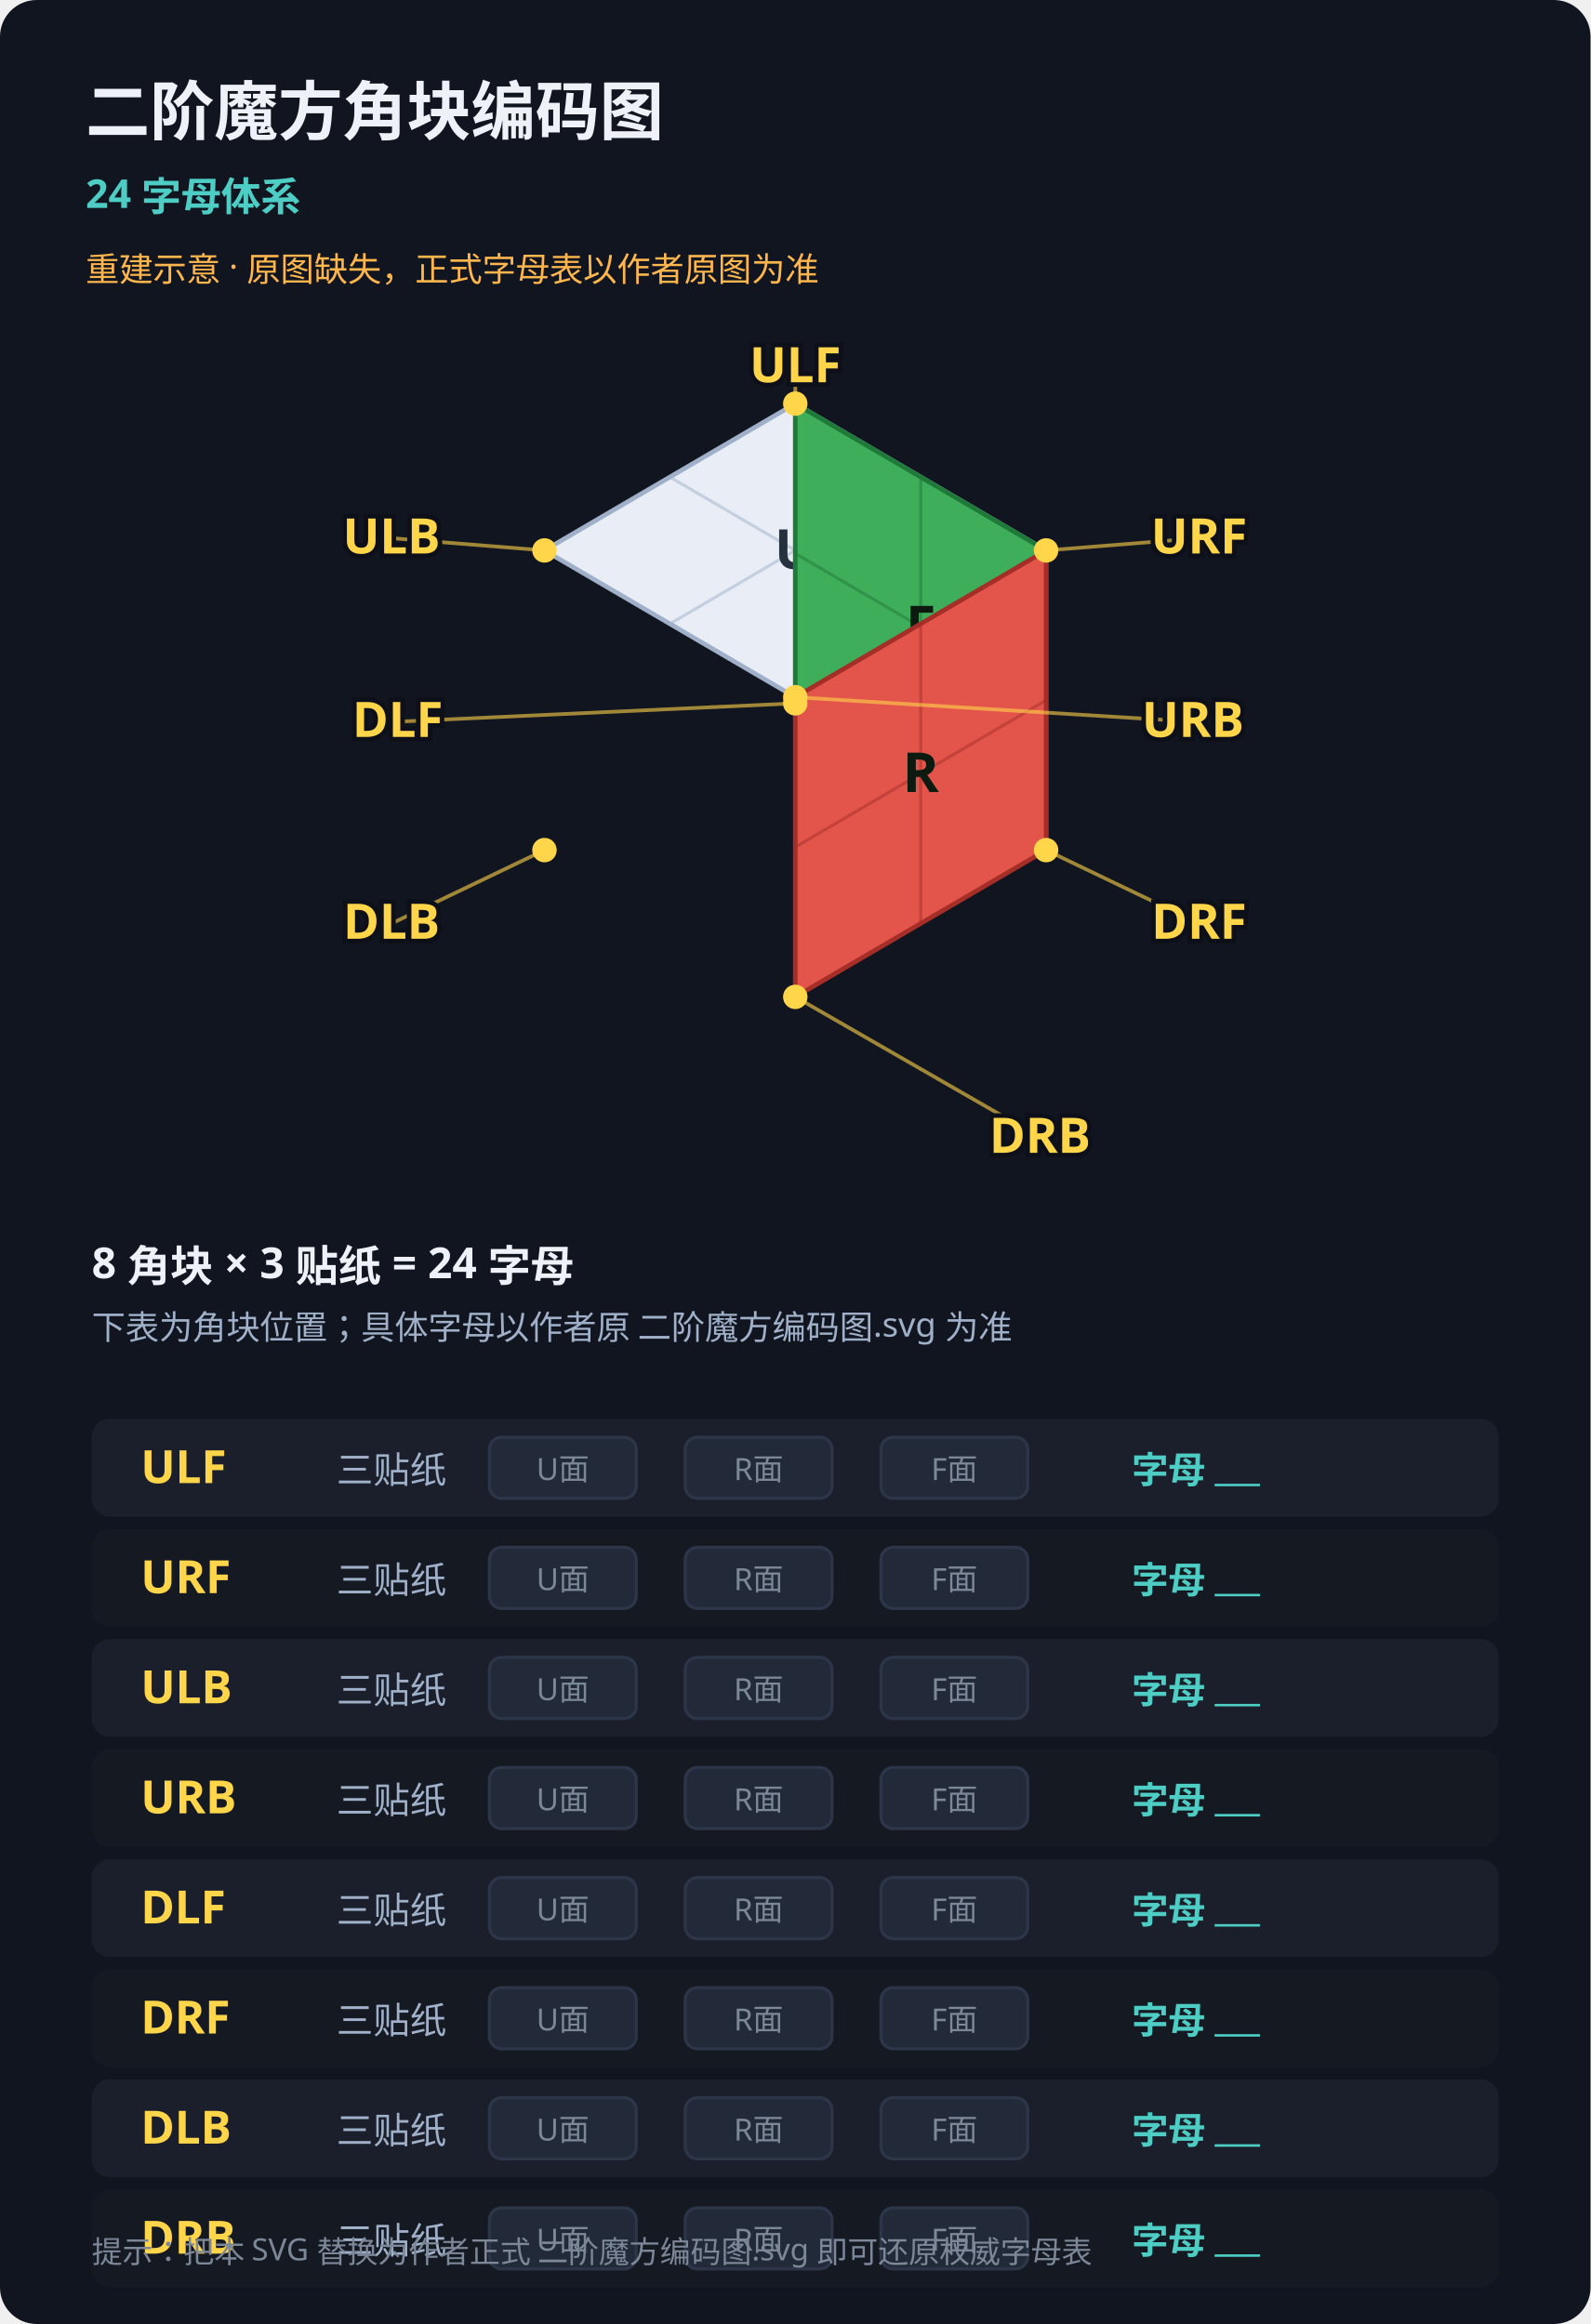
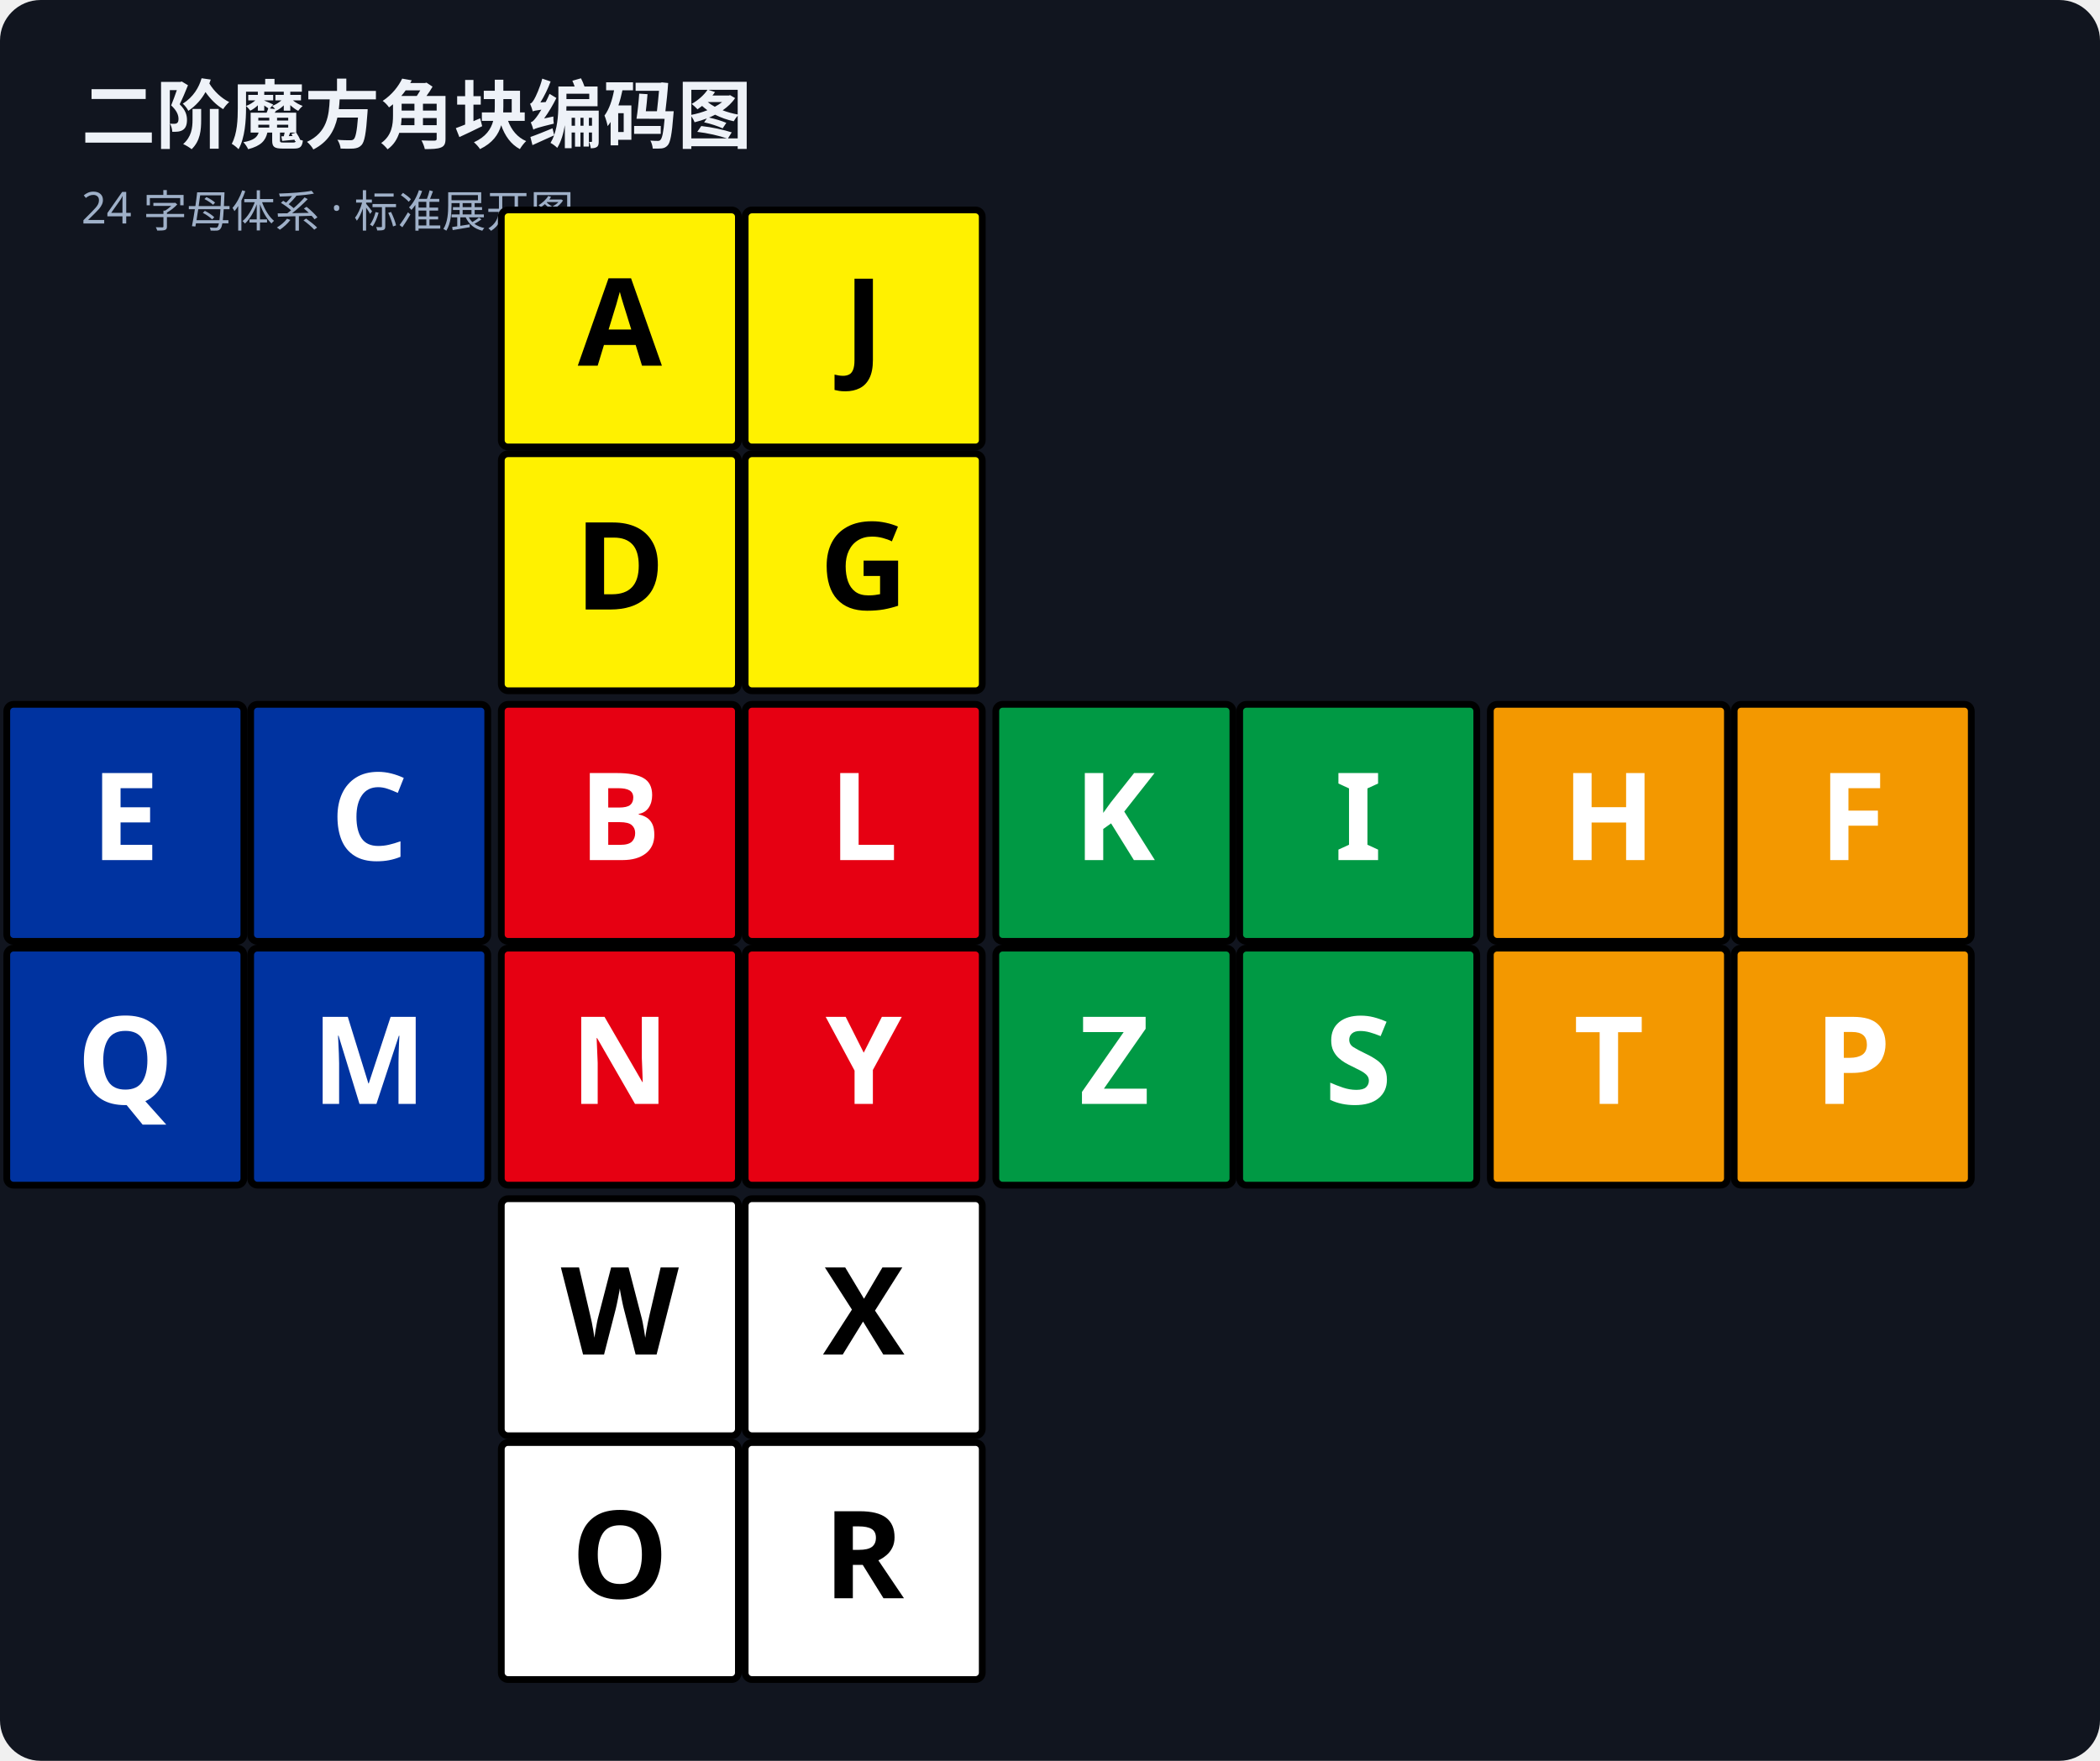
- <svg xmlns="http://www.w3.org/2000/svg" width="520" height="760" viewBox="0 0 520 760" preserveAspectRatio="xMidYMid meet" font-family="'Noto Sans SC','Microsoft YaHei',sans-serif">
-   <rect x="0" y="0" width="520" height="760" rx="12" fill="#11151f" />
-   <text x="28" y="44" fill="#eef2f8" font-size="21" font-weight="800">二阶魔方角块编码图</text>
-   <text x="28" y="68" fill="#4ecdc4" font-size="13" font-weight="700">24 字母体系</text>
-   <text x="28" y="92" fill="#ffb74d" font-size="11">重建示意 · 原图缺失，正式字母表以作者原图为准</text>
-   <polygon points="260.0,132.0 342.0,180.0 260.0,228.0 178.0,180.0" fill="#e9eef6" stroke="#9fb0c8" stroke-width="1.5" />
-   <line x1="301.0" y1="156.0" x2="219.0" y2="204.0" stroke="#9fb0c8" stroke-width="1" opacity="0.5" />
-   <line x1="219.0" y1="156.0" x2="301.0" y2="204.0" stroke="#9fb0c8" stroke-width="1" opacity="0.5" />
-   <text x="260.0" y="186.0" fill="#26303f" font-size="18" font-weight="800" text-anchor="middle">U</text>
-   <polygon points="260.0,230.0 342.0,278.0 342.0,180.0 260.0,132.0" fill="#3fae5a" stroke="#1f7a39" stroke-width="1.5" />
-   <line x1="301.0" y1="254.0" x2="301.0" y2="156.0" stroke="#1f7a39" stroke-width="1" opacity="0.5" />
-   <line x1="260.0" y1="181.0" x2="342.0" y2="229.0" stroke="#1f7a39" stroke-width="1" opacity="0.5" />
-   <text x="301.0" y="211.0" fill="#0c1a10" font-size="18" font-weight="800" text-anchor="middle">F</text>
-   <polygon points="342.0,278.0 260.0,326.0 260.0,228.0 342.0,180.0" fill="#e3554b" stroke="#a52f28" stroke-width="1.5" />
-   <line x1="301.0" y1="302.0" x2="301.0" y2="204.0" stroke="#a52f28" stroke-width="1" opacity="0.5" />
-   <line x1="342.0" y1="229.0" x2="260.0" y2="277.0" stroke="#a52f28" stroke-width="1" opacity="0.5" />
-   <text x="301.0" y="259.0" fill="#0c1a10" font-size="18" font-weight="800" text-anchor="middle">R</text>
-   <circle cx="260.0" cy="132.0" r="4" fill="#ffd54a" />
-   <line x1="260.0" y1="132.0" x2="260.0" y2="120.0" stroke="#ffd54a" stroke-width="1.2" opacity="0.6" />
-   <text x="260.0" y="125.0" fill="#0d1018" font-size="16" font-weight="800" text-anchor="middle" stroke="#0d1018" stroke-width="3" paint-order="stroke">ULF</text>
-   <text x="260.0" y="125.0" fill="#ffd54a" font-size="16" font-weight="800" text-anchor="middle">ULF</text>
-   <circle cx="342.0" cy="180.0" r="4" fill="#ffd54a" />
-   <line x1="342.0" y1="180.0" x2="392.0" y2="176.0" stroke="#ffd54a" stroke-width="1.2" opacity="0.6" />
-   <text x="392.0" y="181.0" fill="#0d1018" font-size="16" font-weight="800" text-anchor="middle" stroke="#0d1018" stroke-width="3" paint-order="stroke">URF</text>
-   <text x="392.0" y="181.0" fill="#ffd54a" font-size="16" font-weight="800" text-anchor="middle">URF</text>
-   <circle cx="178.0" cy="180.0" r="4" fill="#ffd54a" />
-   <line x1="178.0" y1="180.0" x2="128.0" y2="176.0" stroke="#ffd54a" stroke-width="1.2" opacity="0.6" />
-   <text x="128.0" y="181.0" fill="#0d1018" font-size="16" font-weight="800" text-anchor="middle" stroke="#0d1018" stroke-width="3" paint-order="stroke">ULB</text>
-   <text x="128.0" y="181.0" fill="#ffd54a" font-size="16" font-weight="800" text-anchor="middle">ULB</text>
-   <circle cx="260.0" cy="228.0" r="4" fill="#ffd54a" />
-   <line x1="260.0" y1="228.0" x2="390.0" y2="236.0" stroke="#ffd54a" stroke-width="1.2" opacity="0.6" />
-   <text x="390.0" y="241.0" fill="#0d1018" font-size="16" font-weight="800" text-anchor="middle" stroke="#0d1018" stroke-width="3" paint-order="stroke">URB</text>
-   <text x="390.0" y="241.0" fill="#ffd54a" font-size="16" font-weight="800" text-anchor="middle">URB</text>
-   <circle cx="260.0" cy="230.0" r="4" fill="#ffd54a" />
-   <line x1="260.0" y1="230.0" x2="130.0" y2="236.0" stroke="#ffd54a" stroke-width="1.2" opacity="0.6" />
-   <text x="130.0" y="241.0" fill="#0d1018" font-size="16" font-weight="800" text-anchor="middle" stroke="#0d1018" stroke-width="3" paint-order="stroke">DLF</text>
-   <text x="130.0" y="241.0" fill="#ffd54a" font-size="16" font-weight="800" text-anchor="middle">DLF</text>
-   <circle cx="342.0" cy="278.0" r="4" fill="#ffd54a" />
-   <line x1="342.0" y1="278.0" x2="392.0" y2="302.0" stroke="#ffd54a" stroke-width="1.2" opacity="0.6" />
-   <text x="392.0" y="307.0" fill="#0d1018" font-size="16" font-weight="800" text-anchor="middle" stroke="#0d1018" stroke-width="3" paint-order="stroke">DRF</text>
-   <text x="392.0" y="307.0" fill="#ffd54a" font-size="16" font-weight="800" text-anchor="middle">DRF</text>
-   <circle cx="178.0" cy="278.0" r="4" fill="#ffd54a" />
-   <line x1="178.0" y1="278.0" x2="128.0" y2="302.0" stroke="#ffd54a" stroke-width="1.2" opacity="0.6" />
-   <text x="128.0" y="307.0" fill="#0d1018" font-size="16" font-weight="800" text-anchor="middle" stroke="#0d1018" stroke-width="3" paint-order="stroke">DLB</text>
-   <text x="128.0" y="307.0" fill="#ffd54a" font-size="16" font-weight="800" text-anchor="middle">DLB</text>
-   <circle cx="260.0" cy="326.0" r="4" fill="#ffd54a" />
-   <line x1="260.0" y1="326.0" x2="340.0" y2="372.0" stroke="#ffd54a" stroke-width="1.2" opacity="0.6" />
-   <text x="340.0" y="377.0" fill="#0d1018" font-size="16" font-weight="800" text-anchor="middle" stroke="#0d1018" stroke-width="3" paint-order="stroke">DRB</text>
-   <text x="340.0" y="377.0" fill="#ffd54a" font-size="16" font-weight="800" text-anchor="middle">DRB</text>
-   <text x="30" y="418" fill="#eef2f8" font-size="14" font-weight="700">8 角块 × 3 贴纸 = 24 字母</text>
-   <text x="30" y="438" fill="#9fb0c8" font-size="11">下表为角块位置；具体字母以作者原 二阶魔方编码图.svg 为准</text>
-   <rect x="30" y="464" width="460" height="32" rx="6" fill="#1a1f2b" />
-   <text x="46" y="485" fill="#ffd54a" font-size="15" font-weight="800">ULF</text>
-   <text x="110" y="485" fill="#9fb0c8" font-size="12">三贴纸</text>
-   <rect x="160" y="470" width="48" height="20" rx="4" fill="#222a3a" stroke="#2c3648" />
-   <text x="184" y="484" fill="#7c8798" font-size="10" text-anchor="middle">U面</text>
-   <rect x="224" y="470" width="48" height="20" rx="4" fill="#222a3a" stroke="#2c3648" />
-   <text x="248" y="484" fill="#7c8798" font-size="10" text-anchor="middle">R面</text>
-   <rect x="288" y="470" width="48" height="20" rx="4" fill="#222a3a" stroke="#2c3648" />
-   <text x="312" y="484" fill="#7c8798" font-size="10" text-anchor="middle">F面</text>
-   <text x="370" y="485" fill="#4ecdc4" font-size="12" font-weight="700">字母 ___</text>
-   <rect x="30" y="500" width="460" height="32" rx="6" fill="#151922" />
-   <text x="46" y="521" fill="#ffd54a" font-size="15" font-weight="800">URF</text>
-   <text x="110" y="521" fill="#9fb0c8" font-size="12">三贴纸</text>
-   <rect x="160" y="506" width="48" height="20" rx="4" fill="#222a3a" stroke="#2c3648" />
-   <text x="184" y="520" fill="#7c8798" font-size="10" text-anchor="middle">U面</text>
-   <rect x="224" y="506" width="48" height="20" rx="4" fill="#222a3a" stroke="#2c3648" />
-   <text x="248" y="520" fill="#7c8798" font-size="10" text-anchor="middle">R面</text>
-   <rect x="288" y="506" width="48" height="20" rx="4" fill="#222a3a" stroke="#2c3648" />
-   <text x="312" y="520" fill="#7c8798" font-size="10" text-anchor="middle">F面</text>
-   <text x="370" y="521" fill="#4ecdc4" font-size="12" font-weight="700">字母 ___</text>
-   <rect x="30" y="536" width="460" height="32" rx="6" fill="#1a1f2b" />
-   <text x="46" y="557" fill="#ffd54a" font-size="15" font-weight="800">ULB</text>
-   <text x="110" y="557" fill="#9fb0c8" font-size="12">三贴纸</text>
-   <rect x="160" y="542" width="48" height="20" rx="4" fill="#222a3a" stroke="#2c3648" />
-   <text x="184" y="556" fill="#7c8798" font-size="10" text-anchor="middle">U面</text>
-   <rect x="224" y="542" width="48" height="20" rx="4" fill="#222a3a" stroke="#2c3648" />
-   <text x="248" y="556" fill="#7c8798" font-size="10" text-anchor="middle">R面</text>
-   <rect x="288" y="542" width="48" height="20" rx="4" fill="#222a3a" stroke="#2c3648" />
-   <text x="312" y="556" fill="#7c8798" font-size="10" text-anchor="middle">F面</text>
-   <text x="370" y="557" fill="#4ecdc4" font-size="12" font-weight="700">字母 ___</text>
-   <rect x="30" y="572" width="460" height="32" rx="6" fill="#151922" />
-   <text x="46" y="593" fill="#ffd54a" font-size="15" font-weight="800">URB</text>
-   <text x="110" y="593" fill="#9fb0c8" font-size="12">三贴纸</text>
-   <rect x="160" y="578" width="48" height="20" rx="4" fill="#222a3a" stroke="#2c3648" />
-   <text x="184" y="592" fill="#7c8798" font-size="10" text-anchor="middle">U面</text>
-   <rect x="224" y="578" width="48" height="20" rx="4" fill="#222a3a" stroke="#2c3648" />
-   <text x="248" y="592" fill="#7c8798" font-size="10" text-anchor="middle">R面</text>
-   <rect x="288" y="578" width="48" height="20" rx="4" fill="#222a3a" stroke="#2c3648" />
-   <text x="312" y="592" fill="#7c8798" font-size="10" text-anchor="middle">F面</text>
-   <text x="370" y="593" fill="#4ecdc4" font-size="12" font-weight="700">字母 ___</text>
-   <rect x="30" y="608" width="460" height="32" rx="6" fill="#1a1f2b" />
-   <text x="46" y="629" fill="#ffd54a" font-size="15" font-weight="800">DLF</text>
-   <text x="110" y="629" fill="#9fb0c8" font-size="12">三贴纸</text>
-   <rect x="160" y="614" width="48" height="20" rx="4" fill="#222a3a" stroke="#2c3648" />
-   <text x="184" y="628" fill="#7c8798" font-size="10" text-anchor="middle">U面</text>
-   <rect x="224" y="614" width="48" height="20" rx="4" fill="#222a3a" stroke="#2c3648" />
-   <text x="248" y="628" fill="#7c8798" font-size="10" text-anchor="middle">R面</text>
-   <rect x="288" y="614" width="48" height="20" rx="4" fill="#222a3a" stroke="#2c3648" />
-   <text x="312" y="628" fill="#7c8798" font-size="10" text-anchor="middle">F面</text>
-   <text x="370" y="629" fill="#4ecdc4" font-size="12" font-weight="700">字母 ___</text>
-   <rect x="30" y="644" width="460" height="32" rx="6" fill="#151922" />
-   <text x="46" y="665" fill="#ffd54a" font-size="15" font-weight="800">DRF</text>
-   <text x="110" y="665" fill="#9fb0c8" font-size="12">三贴纸</text>
-   <rect x="160" y="650" width="48" height="20" rx="4" fill="#222a3a" stroke="#2c3648" />
-   <text x="184" y="664" fill="#7c8798" font-size="10" text-anchor="middle">U面</text>
-   <rect x="224" y="650" width="48" height="20" rx="4" fill="#222a3a" stroke="#2c3648" />
-   <text x="248" y="664" fill="#7c8798" font-size="10" text-anchor="middle">R面</text>
-   <rect x="288" y="650" width="48" height="20" rx="4" fill="#222a3a" stroke="#2c3648" />
-   <text x="312" y="664" fill="#7c8798" font-size="10" text-anchor="middle">F面</text>
-   <text x="370" y="665" fill="#4ecdc4" font-size="12" font-weight="700">字母 ___</text>
-   <rect x="30" y="680" width="460" height="32" rx="6" fill="#1a1f2b" />
-   <text x="46" y="701" fill="#ffd54a" font-size="15" font-weight="800">DLB</text>
-   <text x="110" y="701" fill="#9fb0c8" font-size="12">三贴纸</text>
-   <rect x="160" y="686" width="48" height="20" rx="4" fill="#222a3a" stroke="#2c3648" />
-   <text x="184" y="700" fill="#7c8798" font-size="10" text-anchor="middle">U面</text>
-   <rect x="224" y="686" width="48" height="20" rx="4" fill="#222a3a" stroke="#2c3648" />
-   <text x="248" y="700" fill="#7c8798" font-size="10" text-anchor="middle">R面</text>
-   <rect x="288" y="686" width="48" height="20" rx="4" fill="#222a3a" stroke="#2c3648" />
-   <text x="312" y="700" fill="#7c8798" font-size="10" text-anchor="middle">F面</text>
-   <text x="370" y="701" fill="#4ecdc4" font-size="12" font-weight="700">字母 ___</text>
-   <rect x="30" y="716" width="460" height="32" rx="6" fill="#151922" />
-   <text x="46" y="737" fill="#ffd54a" font-size="15" font-weight="800">DRB</text>
-   <text x="110" y="737" fill="#9fb0c8" font-size="12">三贴纸</text>
-   <rect x="160" y="722" width="48" height="20" rx="4" fill="#222a3a" stroke="#2c3648" />
-   <text x="184" y="736" fill="#7c8798" font-size="10" text-anchor="middle">U面</text>
-   <rect x="224" y="722" width="48" height="20" rx="4" fill="#222a3a" stroke="#2c3648" />
-   <text x="248" y="736" fill="#7c8798" font-size="10" text-anchor="middle">R面</text>
-   <rect x="288" y="722" width="48" height="20" rx="4" fill="#222a3a" stroke="#2c3648" />
-   <text x="312" y="736" fill="#7c8798" font-size="10" text-anchor="middle">F面</text>
-   <text x="370" y="737" fill="#4ecdc4" font-size="12" font-weight="700">字母 ___</text>
-   <text x="30" y="740" fill="#7c8798" font-size="10">提示：把本 SVG 替换为作者正式 二阶魔方编码图.svg 即可还原权威字母表</text>
+ <svg xmlns="http://www.w3.org/2000/svg" width="620" height="520" viewBox="0 0 620 520" preserveAspectRatio="xMidYMid meet" font-family="'Noto Sans SC','Microsoft YaHei',sans-serif">
+   <rect x="0" y="0" width="620" height="520" rx="12" fill="#11151f" />
+   <text x="24" y="42" fill="#eef2f8" font-size="22" font-weight="800">二阶魔方角块编码图</text>
+   <text x="24" y="66" fill="#9fb0c8" font-size="13">24 字母体系 · 标准展开图</text>
+   <g id="u-face">
+     <rect x="148" y="62" width="70" height="70" rx="2" fill="#fff100" stroke="#000" stroke-width="2" />
+     <text x="183" y="108" fill="#000" font-size="36" font-weight="800" text-anchor="middle">A</text>
+     <rect x="220" y="62" width="70" height="70" rx="2" fill="#fff100" stroke="#000" stroke-width="2" />
+     <text x="255" y="108" fill="#000" font-size="36" font-weight="800" text-anchor="middle">J</text>
+     <rect x="148" y="134" width="70" height="70" rx="2" fill="#fff100" stroke="#000" stroke-width="2" />
+     <text x="183" y="180" fill="#000" font-size="36" font-weight="800" text-anchor="middle">D</text>
+     <rect x="220" y="134" width="70" height="70" rx="2" fill="#fff100" stroke="#000" stroke-width="2" />
+     <text x="255" y="180" fill="#000" font-size="36" font-weight="800" text-anchor="middle">G</text>
+   </g>
+   <g id="l-face">
+     <rect x="2" y="208" width="70" height="70" rx="2" fill="#0033a0" stroke="#000" stroke-width="2" />
+     <text x="37" y="254" fill="#fff" font-size="36" font-weight="800" text-anchor="middle">E</text>
+     <rect x="74" y="208" width="70" height="70" rx="2" fill="#0033a0" stroke="#000" stroke-width="2" />
+     <text x="109" y="254" fill="#fff" font-size="36" font-weight="800" text-anchor="middle">C</text>
+     <rect x="2" y="280" width="70" height="70" rx="2" fill="#0033a0" stroke="#000" stroke-width="2" />
+     <text x="37" y="326" fill="#fff" font-size="36" font-weight="800" text-anchor="middle">Q</text>
+     <rect x="74" y="280" width="70" height="70" rx="2" fill="#0033a0" stroke="#000" stroke-width="2" />
+     <text x="109" y="326" fill="#fff" font-size="36" font-weight="800" text-anchor="middle">M</text>
+   </g>
+   <g id="f-face">
+     <rect x="148" y="208" width="70" height="70" rx="2" fill="#e60012" stroke="#000" stroke-width="2" />
+     <text x="183" y="254" fill="#fff" font-size="36" font-weight="800" text-anchor="middle">B</text>
+     <rect x="220" y="208" width="70" height="70" rx="2" fill="#e60012" stroke="#000" stroke-width="2" />
+     <text x="255" y="254" fill="#fff" font-size="36" font-weight="800" text-anchor="middle">L</text>
+     <rect x="148" y="280" width="70" height="70" rx="2" fill="#e60012" stroke="#000" stroke-width="2" />
+     <text x="183" y="326" fill="#fff" font-size="36" font-weight="800" text-anchor="middle">N</text>
+     <rect x="220" y="280" width="70" height="70" rx="2" fill="#e60012" stroke="#000" stroke-width="2" />
+     <text x="255" y="326" fill="#fff" font-size="36" font-weight="800" text-anchor="middle">Y</text>
+   </g>
+   <g id="r-face">
+     <rect x="294" y="208" width="70" height="70" rx="2" fill="#009944" stroke="#000" stroke-width="2" />
+     <text x="329" y="254" fill="#fff" font-size="36" font-weight="800" text-anchor="middle">K</text>
+     <rect x="366" y="208" width="70" height="70" rx="2" fill="#009944" stroke="#000" stroke-width="2" />
+     <text x="401" y="254" fill="#fff" font-size="36" font-weight="800" text-anchor="middle">I</text>
+     <rect x="294" y="280" width="70" height="70" rx="2" fill="#009944" stroke="#000" stroke-width="2" />
+     <text x="329" y="326" fill="#fff" font-size="36" font-weight="800" text-anchor="middle">Z</text>
+     <rect x="366" y="280" width="70" height="70" rx="2" fill="#009944" stroke="#000" stroke-width="2" />
+     <text x="401" y="326" fill="#fff" font-size="36" font-weight="800" text-anchor="middle">S</text>
+   </g>
+   <g id="b-face">
+     <rect x="440" y="208" width="70" height="70" rx="2" fill="#f39800" stroke="#000" stroke-width="2" />
+     <text x="475" y="254" fill="#fff" font-size="36" font-weight="800" text-anchor="middle">H</text>
+     <rect x="512" y="208" width="70" height="70" rx="2" fill="#f39800" stroke="#000" stroke-width="2" />
+     <text x="547" y="254" fill="#fff" font-size="36" font-weight="800" text-anchor="middle">F</text>
+     <rect x="440" y="280" width="70" height="70" rx="2" fill="#f39800" stroke="#000" stroke-width="2" />
+     <text x="475" y="326" fill="#fff" font-size="36" font-weight="800" text-anchor="middle">T</text>
+     <rect x="512" y="280" width="70" height="70" rx="2" fill="#f39800" stroke="#000" stroke-width="2" />
+     <text x="547" y="326" fill="#fff" font-size="36" font-weight="800" text-anchor="middle">P</text>
+   </g>
+   <g id="d-face">
+     <rect x="148" y="354" width="70" height="70" rx="2" fill="#fff" stroke="#000" stroke-width="2" />
+     <text x="183" y="400" fill="#000" font-size="36" font-weight="800" text-anchor="middle">W</text>
+     <rect x="220" y="354" width="70" height="70" rx="2" fill="#fff" stroke="#000" stroke-width="2" />
+     <text x="255" y="400" fill="#000" font-size="36" font-weight="800" text-anchor="middle">X</text>
+     <rect x="148" y="426" width="70" height="70" rx="2" fill="#fff" stroke="#000" stroke-width="2" />
+     <text x="183" y="472" fill="#000" font-size="36" font-weight="800" text-anchor="middle">O</text>
+     <rect x="220" y="426" width="70" height="70" rx="2" fill="#fff" stroke="#000" stroke-width="2" />
+     <text x="255" y="472" fill="#000" font-size="36" font-weight="800" text-anchor="middle">R</text>
+   </g>
</svg>
